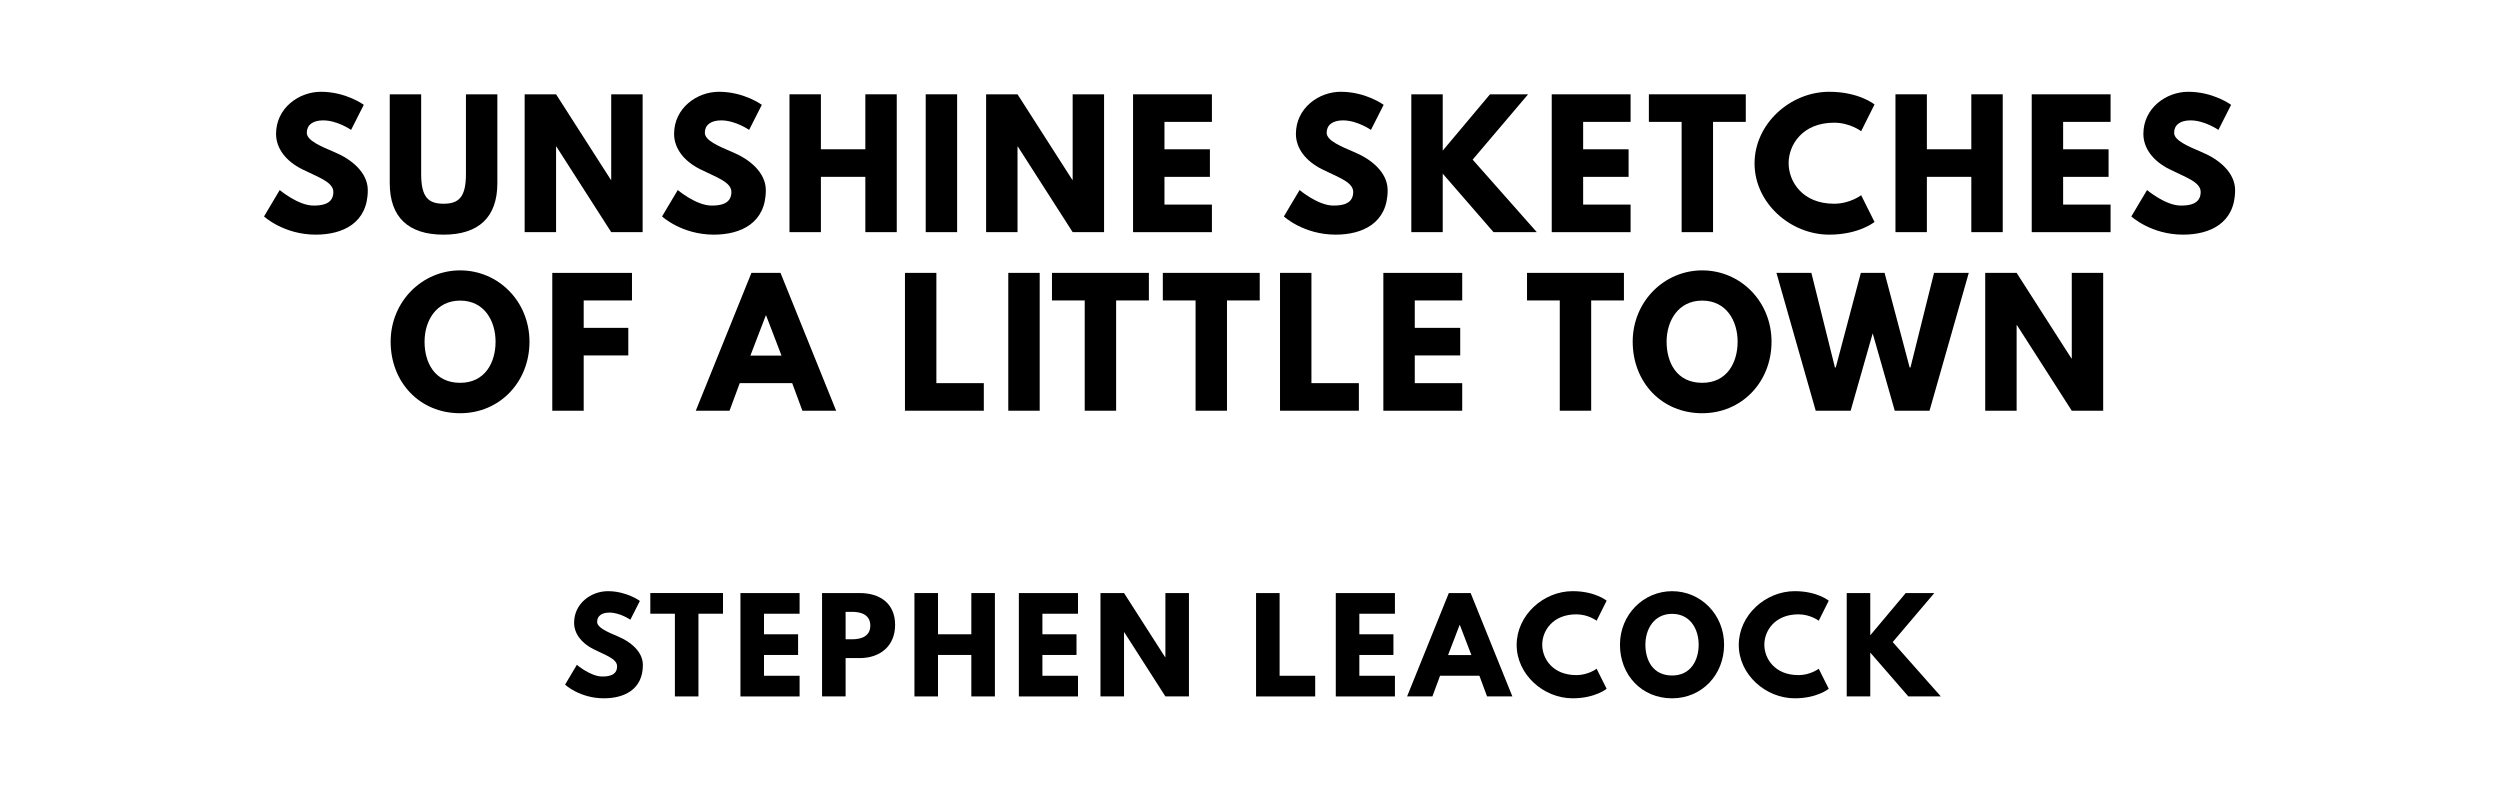
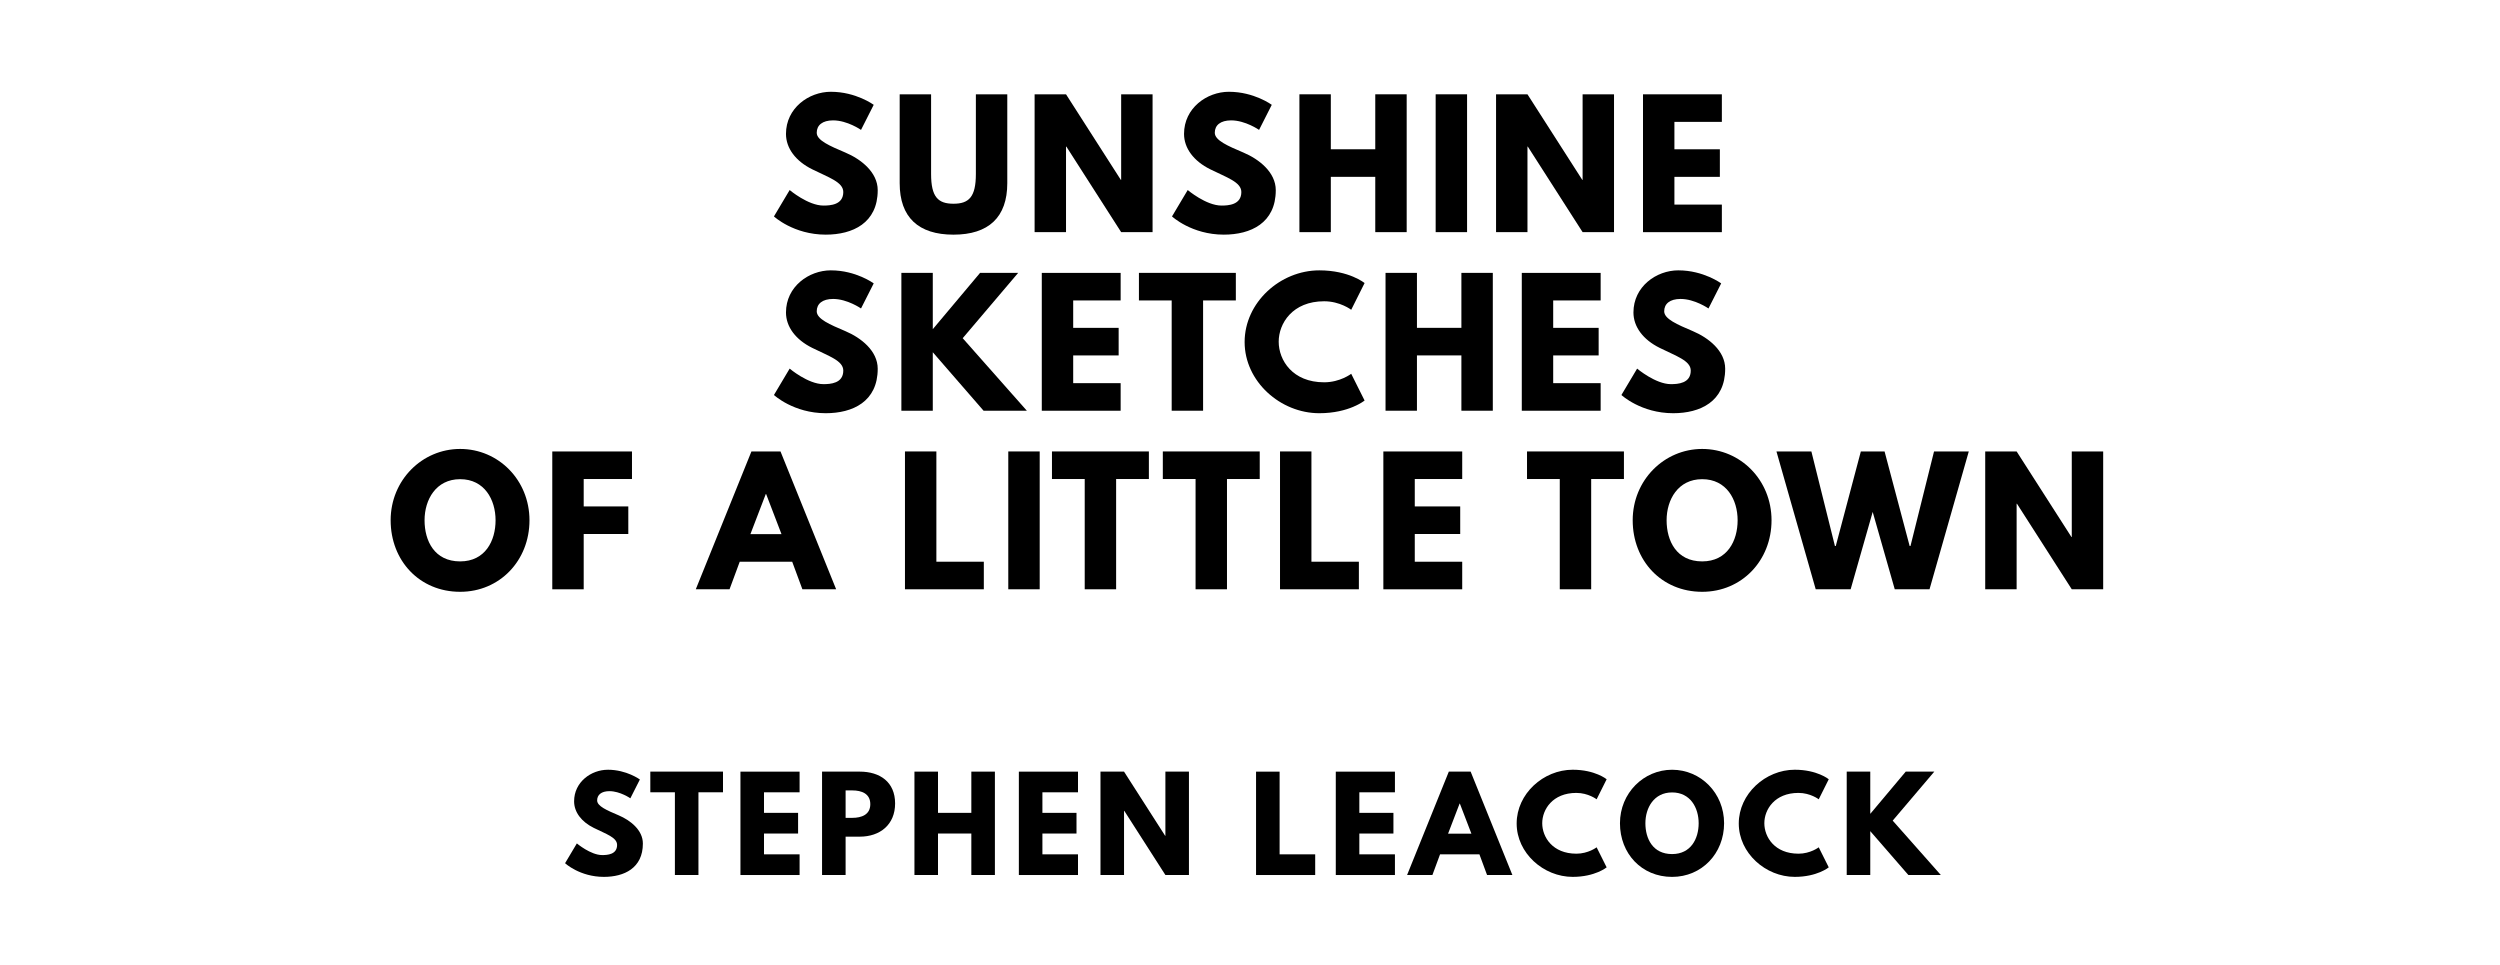
- <svg xmlns="http://www.w3.org/2000/svg" version="1.1" viewBox="0 0 1400 440">
-   <g aria-label="SUNSHINE SKETCHES">
-     <path d="M179.77,51.40c14.04,0.00,23.95,7.30,23.95,7.30l-7.11,14.04s-7.67-5.33-15.63-5.33c-5.99,0.00-9.17,2.71-9.17,6.92c0.00,4.30,7.30,7.39,16.09,11.13c8.61,3.65,18.06,10.95,18.06,21.05c0.00,18.43-14.04,24.89-29.10,24.89c-18.06,0.00-29.01-10.20-29.01-10.20l8.80-14.78s10.29,8.70,18.90,8.70c3.84,0.00,11.13-0.37,11.13-7.58c0.00-5.61-8.23-8.14-17.40-12.73c-9.26-4.58-14.69-11.79-14.69-19.84c0.00-14.41,12.73-23.58,25.17-23.58z" />
-     <path d="M278.52,52.81l0.00,49.78c0.00,19.09-10.48,28.82-30.13,28.82s-30.13-9.73-30.13-28.82l0.00-49.78l17.59,0.00l0.00,44.63c0.00,12.91,3.93,16.65,12.54,16.65s12.54-3.74,12.54-16.65l0.00-44.63l17.59,0.00z" />
-     <path d="M311.40,82.09l0.00,47.91l-17.59,0.00l0.00-77.19l17.59,0.00l30.69,47.91l0.19,0.00l0.00-47.91l17.59,0.00l0.00,77.19l-17.59,0.00l-30.69-47.91l-0.19,0.00z" />
-     <path d="M402.67,51.40c14.04,0.00,23.95,7.30,23.95,7.30l-7.11,14.04s-7.67-5.33-15.63-5.33c-5.99,0.00-9.17,2.71-9.17,6.92c0.00,4.30,7.30,7.39,16.09,11.13c8.61,3.65,18.06,10.95,18.06,21.05c0.00,18.43-14.04,24.89-29.10,24.89c-18.06,0.00-29.01-10.20-29.01-10.20l8.80-14.78s10.29,8.70,18.90,8.70c3.84,0.00,11.13-0.37,11.13-7.58c0.00-5.61-8.23-8.14-17.40-12.73c-9.26-4.58-14.69-11.79-14.69-19.84c0.00-14.41,12.73-23.58,25.17-23.58z" />
-     <path d="M459.70,99.03l0.00,30.97l-17.59,0.00l0.00-77.19l17.59,0.00l0.00,30.78l24.89,0.00l0.00-30.78l17.59,0.00l0.00,77.19l-17.59,0.00l0.00-30.97l-24.89,0.00z" />
-     <path d="M535.99,52.81l0.00,77.19l-17.59,0.00l0.00-77.19l17.59,0.00z" />
-     <path d="M569.81,82.09l0.00,47.91l-17.59,0.00l0.00-77.19l17.59,0.00l30.69,47.91l0.19,0.00l0.00-47.91l17.59,0.00l0.00,77.19l-17.59,0.00l-30.69-47.91l-0.19,0.00z" />
-     <path d="M678.67,52.81l0.00,15.44l-26.57,0.00l0.00,15.35l25.45,0.00l0.00,15.44l-25.45,0.00l0.00,15.53l26.57,0.00l0.00,15.44l-44.16,0.00l0.00-77.19l44.16,0.00z" />
-     <path d="M750.89,51.40c14.04,0.00,23.95,7.30,23.95,7.30l-7.11,14.04s-7.67-5.33-15.63-5.33c-5.99,0.00-9.17,2.71-9.17,6.92c0.00,4.30,7.30,7.39,16.09,11.13c8.61,3.65,18.06,10.95,18.06,21.05c0.00,18.43-14.04,24.89-29.10,24.89c-18.06,0.00-29.01-10.20-29.01-10.20l8.80-14.78s10.29,8.70,18.90,8.70c3.84,0.00,11.13-0.37,11.13-7.58c0.00-5.61-8.23-8.14-17.40-12.73c-9.26-4.58-14.69-11.79-14.69-19.84c0.00-14.41,12.73-23.58,25.17-23.58z" />
-     <path d="M860.60,130.00l-24.23,0.00l-28.44-32.75l0.00,32.75l-17.59,0.00l0.00-77.19l17.59,0.00l0.00,31.53l26.48-31.53l21.33,0.00l-31.06,36.58z" />
-     <path d="M913.13,52.81l0.00,15.44l-26.57,0.00l0.00,15.35l25.45,0.00l0.00,15.44l-25.45,0.00l0.00,15.53l26.57,0.00l0.00,15.44l-44.16,0.00l0.00-77.19l44.16,0.00z" />
-     <path d="M923.37,68.25l0.00-15.44l54.27,0.00l0.00,15.44l-18.34,0.00l0.00,61.75l-17.59,0.00l0.00-61.75l-18.34,0.00z" />
-     <path d="M1027.08,114.09c8.98,0.00,15.16-4.77,15.16-4.77l7.49,14.97s-8.61,7.11-25.36,7.11c-21.80,0.00-41.82-17.78-41.82-39.86c0.00-22.18,19.93-40.14,41.82-40.14c16.75,0.00,25.36,7.11,25.36,7.11l-7.49,14.97s-6.18-4.77-15.16-4.77c-17.68,0.00-25.45,12.35-25.45,22.64c0.00,10.39,7.77,22.74,25.45,22.74z" />
-     <path d="M1079.05,99.03l0.00,30.97l-17.59,0.00l0.00-77.19l17.59,0.00l0.00,30.78l24.89,0.00l0.00-30.78l17.59,0.00l0.00,77.19l-17.59,0.00l0.00-30.97l-24.89,0.00z" />
-     <path d="M1181.92,52.81l0.00,15.44l-26.57,0.00l0.00,15.35l25.45,0.00l0.00,15.44l-25.45,0.00l0.00,15.53l26.57,0.00l0.00,15.44l-44.16,0.00l0.00-77.19l44.16,0.00z" />
-     <path d="M1225.47,51.40c14.04,0.00,23.95,7.30,23.95,7.30l-7.11,14.04s-7.67-5.33-15.63-5.33c-5.99,0.00-9.17,2.71-9.17,6.92c0.00,4.30,7.30,7.39,16.09,11.13c8.61,3.65,18.06,10.95,18.06,21.05c0.00,18.43-14.04,24.89-29.10,24.89c-18.06,0.00-29.01-10.20-29.01-10.20l8.80-14.78s10.29,8.70,18.90,8.70c3.84,0.00,11.13-0.37,11.13-7.58c0.00-5.61-8.23-8.14-17.40-12.73c-9.26-4.58-14.69-11.79-14.69-19.84c0.00-14.41,12.73-23.58,25.17-23.58z" />
+ <svg xmlns="http://www.w3.org/2000/svg" version="1.1" viewBox="0 0 1400 540">
+   <g aria-label="SUNSHINE">
+     <path d="M465.33,51.40c14.04,0.00,23.95,7.30,23.95,7.30l-7.11,14.04s-7.67-5.33-15.63-5.33c-5.99,0.00-9.17,2.71-9.17,6.92c0.00,4.30,7.30,7.39,16.09,11.13c8.61,3.65,18.06,10.95,18.06,21.05c0.00,18.43-14.04,24.89-29.10,24.89c-18.06,0.00-29.01-10.20-29.01-10.20l8.80-14.78s10.29,8.70,18.90,8.70c3.84,0.00,11.13-0.37,11.13-7.58c0.00-5.61-8.23-8.14-17.40-12.73c-9.26-4.58-14.69-11.79-14.69-19.84c0.00-14.41,12.73-23.58,25.17-23.58z" />
+     <path d="M564.08,52.81l0.00,49.78c0.00,19.09-10.48,28.82-30.13,28.82s-30.13-9.73-30.13-28.82l0.00-49.78l17.59,0.00l0.00,44.63c0.00,12.91,3.93,16.65,12.54,16.65s12.54-3.74,12.54-16.65l0.00-44.63l17.59,0.00z" />
+     <path d="M596.97,82.09l0.00,47.91l-17.59,0.00l0.00-77.19l17.59,0.00l30.69,47.91l0.19,0.00l0.00-47.91l17.59,0.00l0.00,77.19l-17.59,0.00l-30.69-47.91l-0.19,0.00z" />
+     <path d="M688.24,51.40c14.04,0.00,23.95,7.30,23.95,7.30l-7.11,14.04s-7.67-5.33-15.63-5.33c-5.99,0.00-9.17,2.71-9.17,6.92c0.00,4.30,7.30,7.39,16.09,11.13c8.61,3.65,18.06,10.95,18.06,21.05c0.00,18.43-14.04,24.89-29.10,24.89c-18.06,0.00-29.01-10.20-29.01-10.20l8.80-14.78s10.29,8.70,18.90,8.70c3.84,0.00,11.13-0.37,11.13-7.58c0.00-5.61-8.23-8.14-17.40-12.73c-9.26-4.58-14.69-11.79-14.69-19.84c0.00-14.41,12.73-23.58,25.17-23.58z" />
+     <path d="M745.26,99.03l0.00,30.97l-17.59,0.00l0.00-77.19l17.59,0.00l0.00,30.78l24.89,0.00l0.00-30.78l17.59,0.00l0.00,77.19l-17.59,0.00l0.00-30.97l-24.89,0.00z" />
+     <path d="M821.56,52.81l0.00,77.19l-17.59,0.00l0.00-77.19l17.59,0.00z" />
+     <path d="M855.38,82.09l0.00,47.91l-17.59,0.00l0.00-77.19l17.59,0.00l30.69,47.91l0.19,0.00l0.00-47.91l17.59,0.00l0.00,77.19l-17.59,0.00l-30.69-47.91l-0.19,0.00z" />
+     <path d="M964.24,52.81l0.00,15.44l-26.57,0.00l0.00,15.35l25.45,0.00l0.00,15.44l-25.45,0.00l0.00,15.53l26.57,0.00l0.00,15.44l-44.16,0.00l0.00-77.19l44.16,0.00z" />
+   </g>
+   <g aria-label="SKETCHES">
+     <path d="M465.33,151.40c14.04,0.00,23.95,7.30,23.95,7.30l-7.11,14.04s-7.67-5.33-15.63-5.33c-5.99,0.00-9.17,2.71-9.17,6.92c0.00,4.30,7.30,7.39,16.09,11.13c8.61,3.65,18.06,10.95,18.06,21.05c0.00,18.43-14.04,24.89-29.10,24.89c-18.06,0.00-29.01-10.20-29.01-10.20l8.80-14.78s10.29,8.70,18.90,8.70c3.84,0.00,11.13-0.37,11.13-7.58c0.00-5.61-8.23-8.14-17.40-12.73c-9.26-4.58-14.69-11.79-14.69-19.84c0.00-14.41,12.73-23.58,25.17-23.58z" />
+     <path d="M575.03,230.00l-24.23,0.00l-28.44-32.75l0.00,32.75l-17.59,0.00l0.00-77.19l17.59,0.00l0.00,31.53l26.48-31.53l21.33,0.00l-31.06,36.58z" />
+     <path d="M627.56,152.81l0.00,15.44l-26.57,0.00l0.00,15.35l25.45,0.00l0.00,15.44l-25.45,0.00l0.00,15.53l26.57,0.00l0.00,15.44l-44.16,0.00l0.00-77.19l44.16,0.00z" />
+     <path d="M637.80,168.25l0.00-15.44l54.27,0.00l0.00,15.44l-18.34,0.00l0.00,61.75l-17.59,0.00l0.00-61.75l-18.34,0.00z" />
+     <path d="M741.52,214.09c8.98,0.00,15.16-4.77,15.16-4.77l7.49,14.97s-8.61,7.11-25.36,7.11c-21.80,0.00-41.82-17.78-41.82-39.86c0.00-22.18,19.93-40.14,41.82-40.14c16.75,0.00,25.36,7.11,25.36,7.11l-7.49,14.97s-6.18-4.77-15.16-4.77c-17.68,0.00-25.45,12.35-25.45,22.64c0.00,10.39,7.77,22.74,25.45,22.74z" />
+     <path d="M793.49,199.03l0.00,30.97l-17.59,0.00l0.00-77.19l17.59,0.00l0.00,30.78l24.89,0.00l0.00-30.78l17.59,0.00l0.00,77.19l-17.59,0.00l0.00-30.97l-24.89,0.00z" />
+     <path d="M896.36,152.81l0.00,15.44l-26.57,0.00l0.00,15.35l25.45,0.00l0.00,15.44l-25.45,0.00l0.00,15.53l26.57,0.00l0.00,15.44l-44.16,0.00l0.00-77.19l44.16,0.00z" />
+     <path d="M939.91,151.40c14.04,0.00,23.95,7.30,23.95,7.30l-7.11,14.04s-7.67-5.33-15.63-5.33c-5.99,0.00-9.17,2.71-9.17,6.92c0.00,4.30,7.30,7.39,16.09,11.13c8.61,3.65,18.06,10.95,18.06,21.05c0.00,18.43-14.04,24.89-29.10,24.89c-18.06,0.00-29.01-10.20-29.01-10.20l8.80-14.78s10.29,8.70,18.90,8.70c3.84,0.00,11.13-0.37,11.13-7.58c0.00-5.61-8.23-8.14-17.40-12.73c-9.26-4.58-14.69-11.79-14.69-19.84c0.00-14.41,12.73-23.58,25.17-23.58z" />
  </g>
  <g aria-label="OF A LITTLE TOWN">
-     <path d="M218.76,191.36c0.00-22.55,17.68-39.95,38.92-39.95c21.43,0.00,38.83,17.40,38.83,39.95s-16.65,40.05-38.83,40.05c-22.83,0.00-38.92-17.50-38.92-40.05z  M237.75,191.36c0.00,11.51,5.52,23.02,19.93,23.02c14.04,0.00,19.84-11.51,19.84-23.02s-6.18-23.02-19.84-23.02c-13.57,0.00-19.93,11.51-19.93,23.02z" />
-     <path d="M353.91,152.81l0.00,15.44l-27.04,0.00l0.00,15.35l24.98,0.00l0.00,15.44l-24.98,0.00l0.00,30.97l-17.59,0.00l0.00-77.19l44.63,0.00z" />
-     <path d="M437.08,152.81l31.16,77.19l-18.90,0.00l-5.71-15.44l-29.38,0.00l-5.71,15.44l-18.90,0.00l31.16-77.19l16.28,0.00z  M437.64,199.12l-8.61-22.46l-0.19,0.00l-8.61,22.46l17.40,0.00z" />
-     <path d="M524.37,152.81l0.00,61.75l26.57,0.00l0.00,15.44l-44.16,0.00l0.00-77.19l17.59,0.00z" />
-     <path d="M582.23,152.81l0.00,77.19l-17.59,0.00l0.00-77.19l17.59,0.00z" />
-     <path d="M589.10,168.25l0.00-15.44l54.27,0.00l0.00,15.44l-18.34,0.00l0.00,61.75l-17.59,0.00l0.00-61.75l-18.34,0.00z" />
-     <path d="M651.18,168.25l0.00-15.44l54.27,0.00l0.00,15.44l-18.34,0.00l0.00,61.75l-17.59,0.00l0.00-61.75l-18.34,0.00z" />
-     <path d="M734.40,152.81l0.00,61.75l26.57,0.00l0.00,15.44l-44.16,0.00l0.00-77.19l17.59,0.00z" />
-     <path d="M818.84,152.81l0.00,15.44l-26.57,0.00l0.00,15.35l25.45,0.00l0.00,15.44l-25.45,0.00l0.00,15.53l26.57,0.00l0.00,15.44l-44.16,0.00l0.00-77.19l44.16,0.00z" />
-     <path d="M855.13,168.25l0.00-15.44l54.27,0.00l0.00,15.44l-18.34,0.00l0.00,61.75l-17.59,0.00l0.00-61.75l-18.34,0.00z" />
-     <path d="M914.31,191.36c0.00-22.55,17.68-39.95,38.92-39.95c21.43,0.00,38.83,17.40,38.83,39.95s-16.65,40.05-38.83,40.05c-22.83,0.00-38.92-17.50-38.92-40.05z  M933.30,191.36c0.00,11.51,5.52,23.02,19.93,23.02c14.04,0.00,19.84-11.51,19.84-23.02s-6.18-23.02-19.84-23.02c-13.57,0.00-19.93,11.51-19.93,23.02z" />
-     <path d="M1061.06,230.00l-12.35-43.32l-12.35,43.32l-19.56,0.00l-21.99-77.19l19.56,0.00l13.19,52.96l0.47,0.00l14.04-52.96l13.29,0.00l14.04,52.96l0.47,0.00l13.19-52.96l19.46,0.00l-21.99,77.19l-19.46,0.00z" />
-     <path d="M1129.31,182.09l0.00,47.91l-17.59,0.00l0.00-77.19l17.59,0.00l30.69,47.91l0.19,0.00l0.00-47.91l17.59,0.00l0.00,77.19l-17.59,0.00l-30.69-47.91l-0.19,0.00z" />
+     <path d="M218.76,291.36c0.00-22.55,17.68-39.95,38.92-39.95c21.43,0.00,38.83,17.40,38.83,39.95s-16.65,40.05-38.83,40.05c-22.83,0.00-38.92-17.50-38.92-40.05z  M237.75,291.36c0.00,11.51,5.52,23.02,19.93,23.02c14.04,0.00,19.84-11.51,19.84-23.02s-6.18-23.02-19.84-23.02c-13.57,0.00-19.93,11.51-19.93,23.02z" />
+     <path d="M353.91,252.81l0.00,15.44l-27.04,0.00l0.00,15.35l24.98,0.00l0.00,15.44l-24.98,0.00l0.00,30.97l-17.59,0.00l0.00-77.19l44.63,0.00z" />
+     <path d="M437.08,252.81l31.16,77.19l-18.90,0.00l-5.71-15.44l-29.38,0.00l-5.71,15.44l-18.90,0.00l31.16-77.19l16.28,0.00z  M437.64,299.12l-8.61-22.46l-0.19,0.00l-8.61,22.46l17.40,0.00z" />
+     <path d="M524.37,252.81l0.00,61.75l26.57,0.00l0.00,15.44l-44.16,0.00l0.00-77.19l17.59,0.00z" />
+     <path d="M582.23,252.81l0.00,77.19l-17.59,0.00l0.00-77.19l17.59,0.00z" />
+     <path d="M589.10,268.25l0.00-15.44l54.27,0.00l0.00,15.44l-18.34,0.00l0.00,61.75l-17.59,0.00l0.00-61.75l-18.34,0.00z" />
+     <path d="M651.18,268.25l0.00-15.44l54.27,0.00l0.00,15.44l-18.34,0.00l0.00,61.75l-17.59,0.00l0.00-61.75l-18.34,0.00z" />
+     <path d="M734.40,252.81l0.00,61.75l26.57,0.00l0.00,15.44l-44.16,0.00l0.00-77.19l17.59,0.00z" />
+     <path d="M818.84,252.81l0.00,15.44l-26.57,0.00l0.00,15.35l25.45,0.00l0.00,15.44l-25.45,0.00l0.00,15.53l26.57,0.00l0.00,15.44l-44.16,0.00l0.00-77.19l44.16,0.00z" />
+     <path d="M855.13,268.25l0.00-15.44l54.27,0.00l0.00,15.44l-18.34,0.00l0.00,61.75l-17.59,0.00l0.00-61.75l-18.34,0.00z" />
+     <path d="M914.31,291.36c0.00-22.55,17.68-39.95,38.92-39.95c21.43,0.00,38.83,17.40,38.83,39.95s-16.65,40.05-38.83,40.05c-22.83,0.00-38.92-17.50-38.92-40.05z  M933.30,291.36c0.00,11.51,5.52,23.02,19.93,23.02c14.04,0.00,19.84-11.51,19.84-23.02s-6.18-23.02-19.84-23.02c-13.57,0.00-19.93,11.51-19.93,23.02z" />
+     <path d="M1061.06,330.00l-12.35-43.32l-12.35,43.32l-19.56,0.00l-21.99-77.19l19.56,0.00l13.19,52.96l0.47,0.00l14.04-52.96l13.29,0.00l14.04,52.96l0.47,0.00l13.19-52.96l19.46,0.00l-21.99,77.19l-19.46,0.00z" />
+     <path d="M1129.31,282.09l0.00,47.91l-17.59,0.00l0.00-77.19l17.59,0.00l30.69,47.91l0.19,0.00l0.00-47.91l17.59,0.00l0.00,77.19l-17.59,0.00l-30.69-47.91l-0.19,0.00z" />
  </g>
  <g aria-label="STEPHEN LEACOCK">
-     <path d="M340.37,331.05c10.53,0.00,17.96,5.47,17.96,5.47l-5.33,10.53s-5.75-4.00-11.72-4.00c-4.49,0.00-6.88,2.04-6.88,5.19c0.00,3.23,5.47,5.54,12.07,8.35c6.46,2.74,13.54,8.21,13.54,15.79c0.00,13.82-10.53,18.67-21.82,18.67c-13.54,0.00-21.75-7.65-21.75-7.65l6.60-11.09s7.72,6.53,14.18,6.53c2.88,0.00,8.35-0.28,8.35-5.68c0.00-4.21-6.18-6.11-13.05-9.54c-6.95-3.44-11.02-8.84-11.02-14.88c0.00-10.81,9.54-17.68,18.88-17.68z" />
-     <path d="M364.18,343.68l0.00-11.58l40.70,0.00l0.00,11.58l-13.75,0.00l0.00,46.32l-13.19,0.00l0.00-46.32l-13.75,0.00z" />
-     <path d="M447.77,332.11l0.00,11.58l-19.93,0.00l0.00,11.51l19.09,0.00l0.00,11.58l-19.09,0.00l0.00,11.65l19.93,0.00l0.00,11.58l-33.12,0.00l0.00-57.89l33.12,0.00z" />
-     <path d="M460.35,332.11l21.12,0.00c11.30,0.00,19.79,5.82,19.79,17.82c0.00,11.93-8.49,18.60-19.79,18.60l-7.93,0.00l0.00,21.47l-13.19,0.00l0.00-57.89z  M473.54,358.00l3.72,0.00c5.19,0.00,10.11-1.75,10.11-7.65c0.00-5.96-4.91-7.72-10.11-7.72l-3.72,0.00l0.00,15.37z" />
-     <path d="M525.28,366.77l0.00,23.23l-13.19,0.00l0.00-57.89l13.19,0.00l0.00,23.09l18.67,0.00l0.00-23.09l13.19,0.00l0.00,57.89l-13.19,0.00l0.00-23.23l-18.67,0.00z" />
-     <path d="M603.68,332.11l0.00,11.58l-19.93,0.00l0.00,11.51l19.09,0.00l0.00,11.58l-19.09,0.00l0.00,11.65l19.93,0.00l0.00,11.58l-33.12,0.00l0.00-57.89l33.12,0.00z" />
-     <path d="M629.46,354.07l0.00,35.93l-13.19,0.00l0.00-57.89l13.19,0.00l23.02,35.93l0.14,0.00l0.00-35.93l13.19,0.00l0.00,57.89l-13.19,0.00l-23.02-35.93l-0.14,0.00z" />
-     <path d="M716.58,332.11l0.00,46.32l19.93,0.00l0.00,11.58l-33.12,0.00l0.00-57.89l13.19,0.00z" />
-     <path d="M781.16,332.11l0.00,11.58l-19.93,0.00l0.00,11.51l19.09,0.00l0.00,11.58l-19.09,0.00l0.00,11.65l19.93,0.00l0.00,11.58l-33.12,0.00l0.00-57.89l33.12,0.00z" />
-     <path d="M823.56,332.11l23.37,57.89l-14.18,0.00l-4.28-11.58l-22.04,0.00l-4.28,11.58l-14.18,0.00l23.37-57.89l12.21,0.00z  M823.98,366.84l-6.46-16.84l-0.14,0.00l-6.46,16.84l13.05,0.00z" />
-     <path d="M882.74,378.07c6.74,0.00,11.37-3.58,11.37-3.58l5.61,11.23s-6.46,5.33-19.02,5.33c-16.35,0.00-31.37-13.33-31.37-29.89c0.00-16.63,14.95-30.11,31.37-30.11c12.56,0.00,19.02,5.33,19.02,5.33l-5.61,11.23s-4.63-3.58-11.37-3.58c-13.26,0.00-19.09,9.26-19.09,16.98c0.00,7.79,5.82,17.05,19.09,17.05z" />
-     <path d="M907.18,361.02c0.00-16.91,13.26-29.96,29.19-29.96c16.07,0.00,29.12,13.05,29.12,29.96s-12.49,30.04-29.12,30.04c-17.12,0.00-29.19-13.12-29.19-30.04z  M921.42,361.02c0.00,8.63,4.14,17.26,14.95,17.26c10.53,0.00,14.88-8.63,14.88-17.26s-4.63-17.26-14.88-17.26c-10.18,0.00-14.95,8.63-14.95,17.26z" />
-     <path d="M1007.12,378.07c6.74,0.00,11.37-3.58,11.37-3.58l5.61,11.23s-6.46,5.33-19.02,5.33c-16.35,0.00-31.37-13.33-31.37-29.89c0.00-16.63,14.95-30.11,31.37-30.11c12.56,0.00,19.02,5.33,19.02,5.33l-5.61,11.23s-4.63-3.58-11.37-3.58c-13.26,0.00-19.09,9.26-19.09,16.98c0.00,7.79,5.82,17.05,19.09,17.05z" />
-     <path d="M1086.86,390.00l-18.18,0.00l-21.33-24.56l0.00,24.56l-13.19,0.00l0.00-57.89l13.19,0.00l0.00,23.65l19.86-23.65l16.00,0.00l-23.30,27.44z" />
+     <path d="M340.37,431.05c10.53,0.00,17.96,5.47,17.96,5.47l-5.33,10.53s-5.75-4.00-11.72-4.00c-4.49,0.00-6.88,2.04-6.88,5.19c0.00,3.23,5.47,5.54,12.07,8.35c6.46,2.74,13.54,8.21,13.54,15.79c0.00,13.82-10.53,18.67-21.82,18.67c-13.54,0.00-21.75-7.65-21.75-7.65l6.60-11.09s7.72,6.53,14.18,6.53c2.88,0.00,8.35-0.28,8.35-5.68c0.00-4.21-6.18-6.11-13.05-9.54c-6.95-3.44-11.02-8.84-11.02-14.88c0.00-10.81,9.54-17.68,18.88-17.68z" />
+     <path d="M364.18,443.68l0.00-11.58l40.70,0.00l0.00,11.58l-13.75,0.00l0.00,46.32l-13.19,0.00l0.00-46.32l-13.75,0.00z" />
+     <path d="M447.77,432.11l0.00,11.58l-19.93,0.00l0.00,11.51l19.09,0.00l0.00,11.58l-19.09,0.00l0.00,11.65l19.93,0.00l0.00,11.58l-33.12,0.00l0.00-57.89l33.12,0.00z" />
+     <path d="M460.35,432.11l21.12,0.00c11.30,0.00,19.79,5.82,19.79,17.82c0.00,11.93-8.49,18.60-19.79,18.60l-7.93,0.00l0.00,21.47l-13.19,0.00l0.00-57.89z  M473.54,458.00l3.72,0.00c5.19,0.00,10.11-1.75,10.11-7.65c0.00-5.96-4.91-7.72-10.11-7.72l-3.72,0.00l0.00,15.37z" />
+     <path d="M525.28,466.77l0.00,23.23l-13.19,0.00l0.00-57.89l13.19,0.00l0.00,23.09l18.67,0.00l0.00-23.09l13.19,0.00l0.00,57.89l-13.19,0.00l0.00-23.23l-18.67,0.00z" />
+     <path d="M603.68,432.11l0.00,11.58l-19.93,0.00l0.00,11.51l19.09,0.00l0.00,11.58l-19.09,0.00l0.00,11.65l19.93,0.00l0.00,11.58l-33.12,0.00l0.00-57.89l33.12,0.00z" />
+     <path d="M629.46,454.07l0.00,35.93l-13.19,0.00l0.00-57.89l13.19,0.00l23.02,35.93l0.14,0.00l0.00-35.93l13.19,0.00l0.00,57.89l-13.19,0.00l-23.02-35.93l-0.14,0.00z" />
+     <path d="M716.58,432.11l0.00,46.32l19.93,0.00l0.00,11.58l-33.12,0.00l0.00-57.89l13.19,0.00z" />
+     <path d="M781.16,432.11l0.00,11.58l-19.93,0.00l0.00,11.51l19.09,0.00l0.00,11.58l-19.09,0.00l0.00,11.65l19.93,0.00l0.00,11.58l-33.12,0.00l0.00-57.89l33.12,0.00z" />
+     <path d="M823.56,432.11l23.37,57.89l-14.18,0.00l-4.28-11.58l-22.04,0.00l-4.28,11.58l-14.18,0.00l23.37-57.89l12.21,0.00z  M823.98,466.84l-6.46-16.84l-0.14,0.00l-6.46,16.84l13.05,0.00z" />
+     <path d="M882.74,478.07c6.74,0.00,11.37-3.58,11.37-3.58l5.61,11.23s-6.46,5.33-19.02,5.33c-16.35,0.00-31.37-13.33-31.37-29.89c0.00-16.63,14.95-30.11,31.37-30.11c12.56,0.00,19.02,5.33,19.02,5.33l-5.61,11.23s-4.63-3.58-11.37-3.58c-13.26,0.00-19.09,9.26-19.09,16.98c0.00,7.79,5.82,17.05,19.09,17.05z" />
+     <path d="M907.18,461.02c0.00-16.91,13.26-29.96,29.19-29.96c16.07,0.00,29.12,13.05,29.12,29.96s-12.49,30.04-29.12,30.04c-17.12,0.00-29.19-13.12-29.19-30.04z  M921.42,461.02c0.00,8.63,4.14,17.26,14.95,17.26c10.53,0.00,14.88-8.63,14.88-17.26s-4.63-17.26-14.88-17.26c-10.18,0.00-14.95,8.63-14.95,17.26z" />
+     <path d="M1007.12,478.07c6.74,0.00,11.37-3.58,11.37-3.58l5.61,11.23s-6.46,5.33-19.02,5.33c-16.35,0.00-31.37-13.33-31.37-29.89c0.00-16.63,14.95-30.11,31.37-30.11c12.56,0.00,19.02,5.33,19.02,5.33l-5.61,11.23s-4.63-3.58-11.37-3.58c-13.26,0.00-19.09,9.26-19.09,16.98c0.00,7.79,5.82,17.05,19.09,17.05z" />
+     <path d="M1086.86,490.00l-18.18,0.00l-21.33-24.56l0.00,24.56l-13.19,0.00l0.00-57.89l13.19,0.00l0.00,23.65l19.86-23.65l16.00,0.00l-23.30,27.44z" />
  </g>
</svg>
